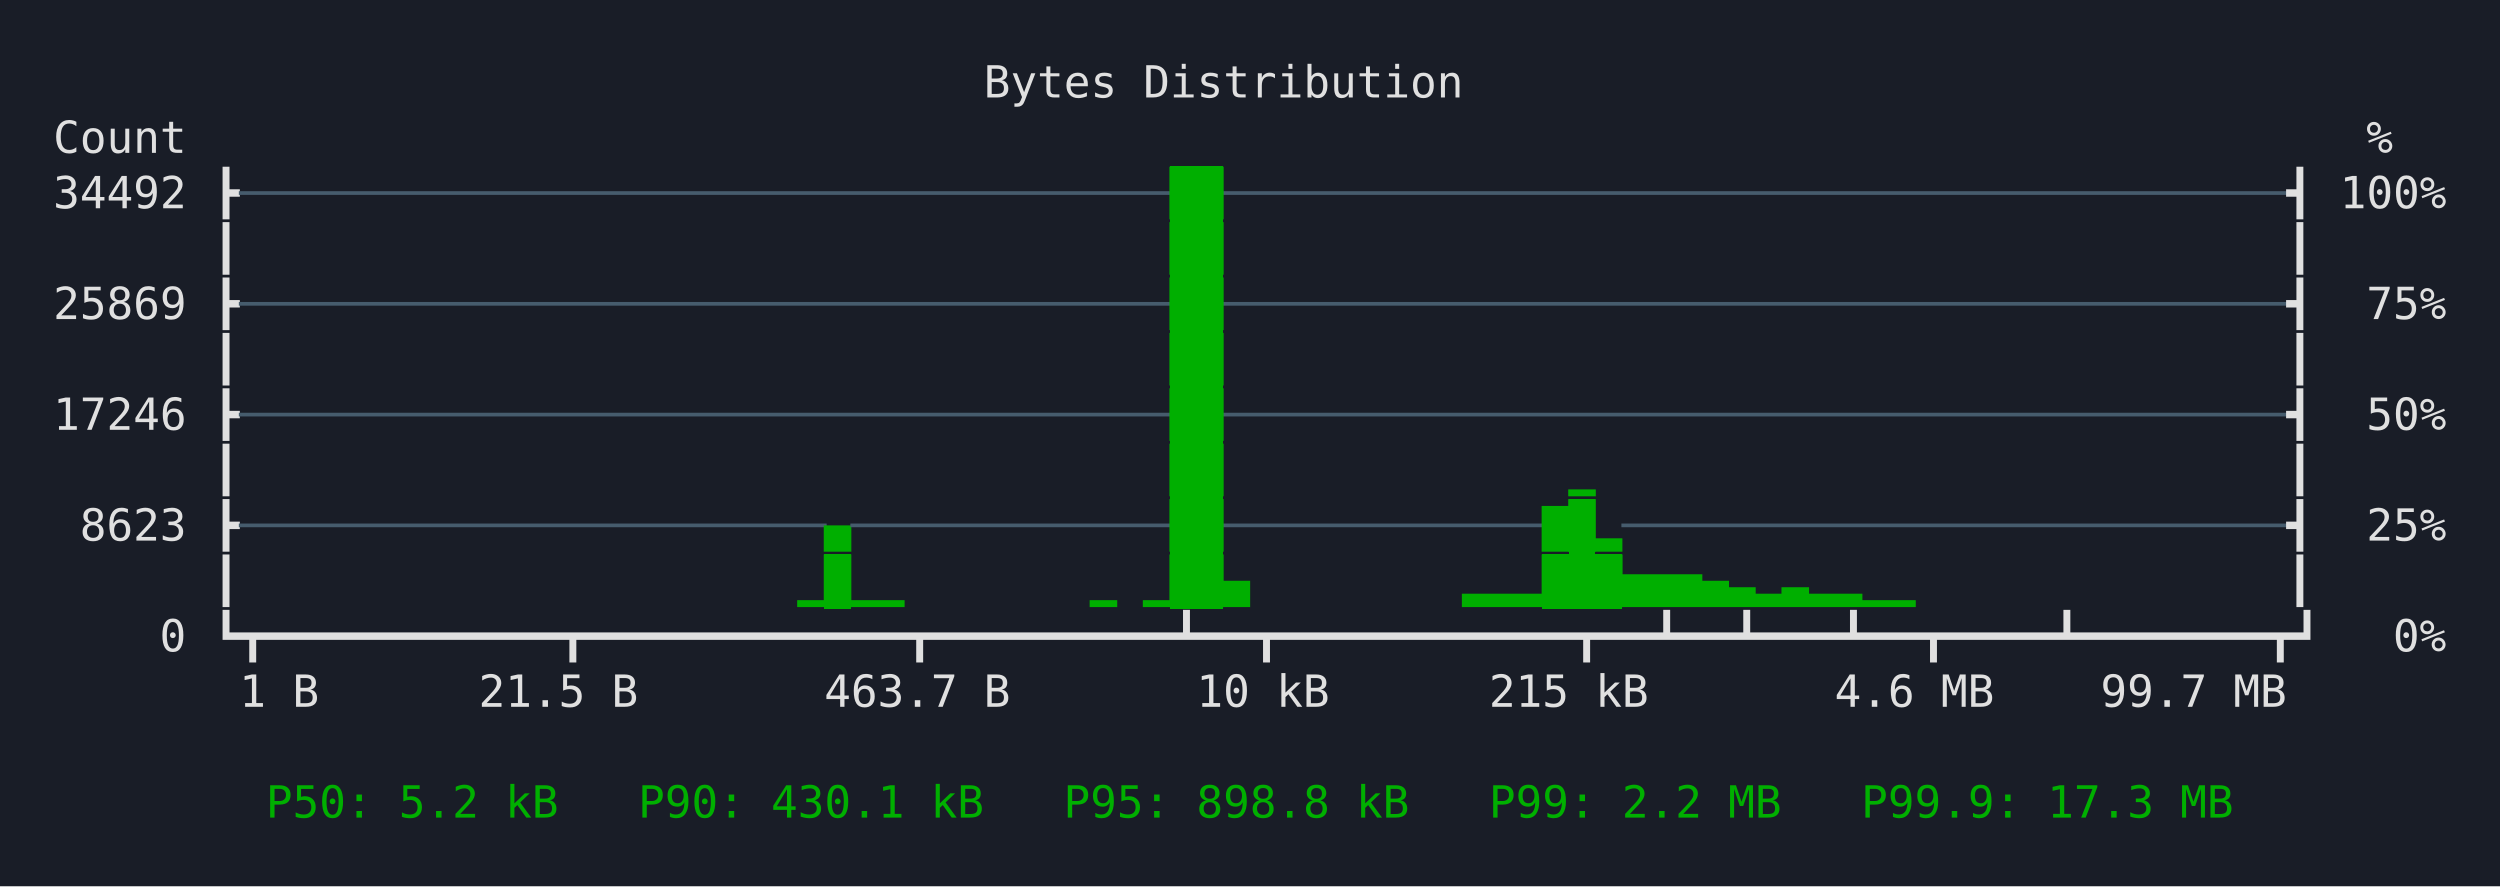
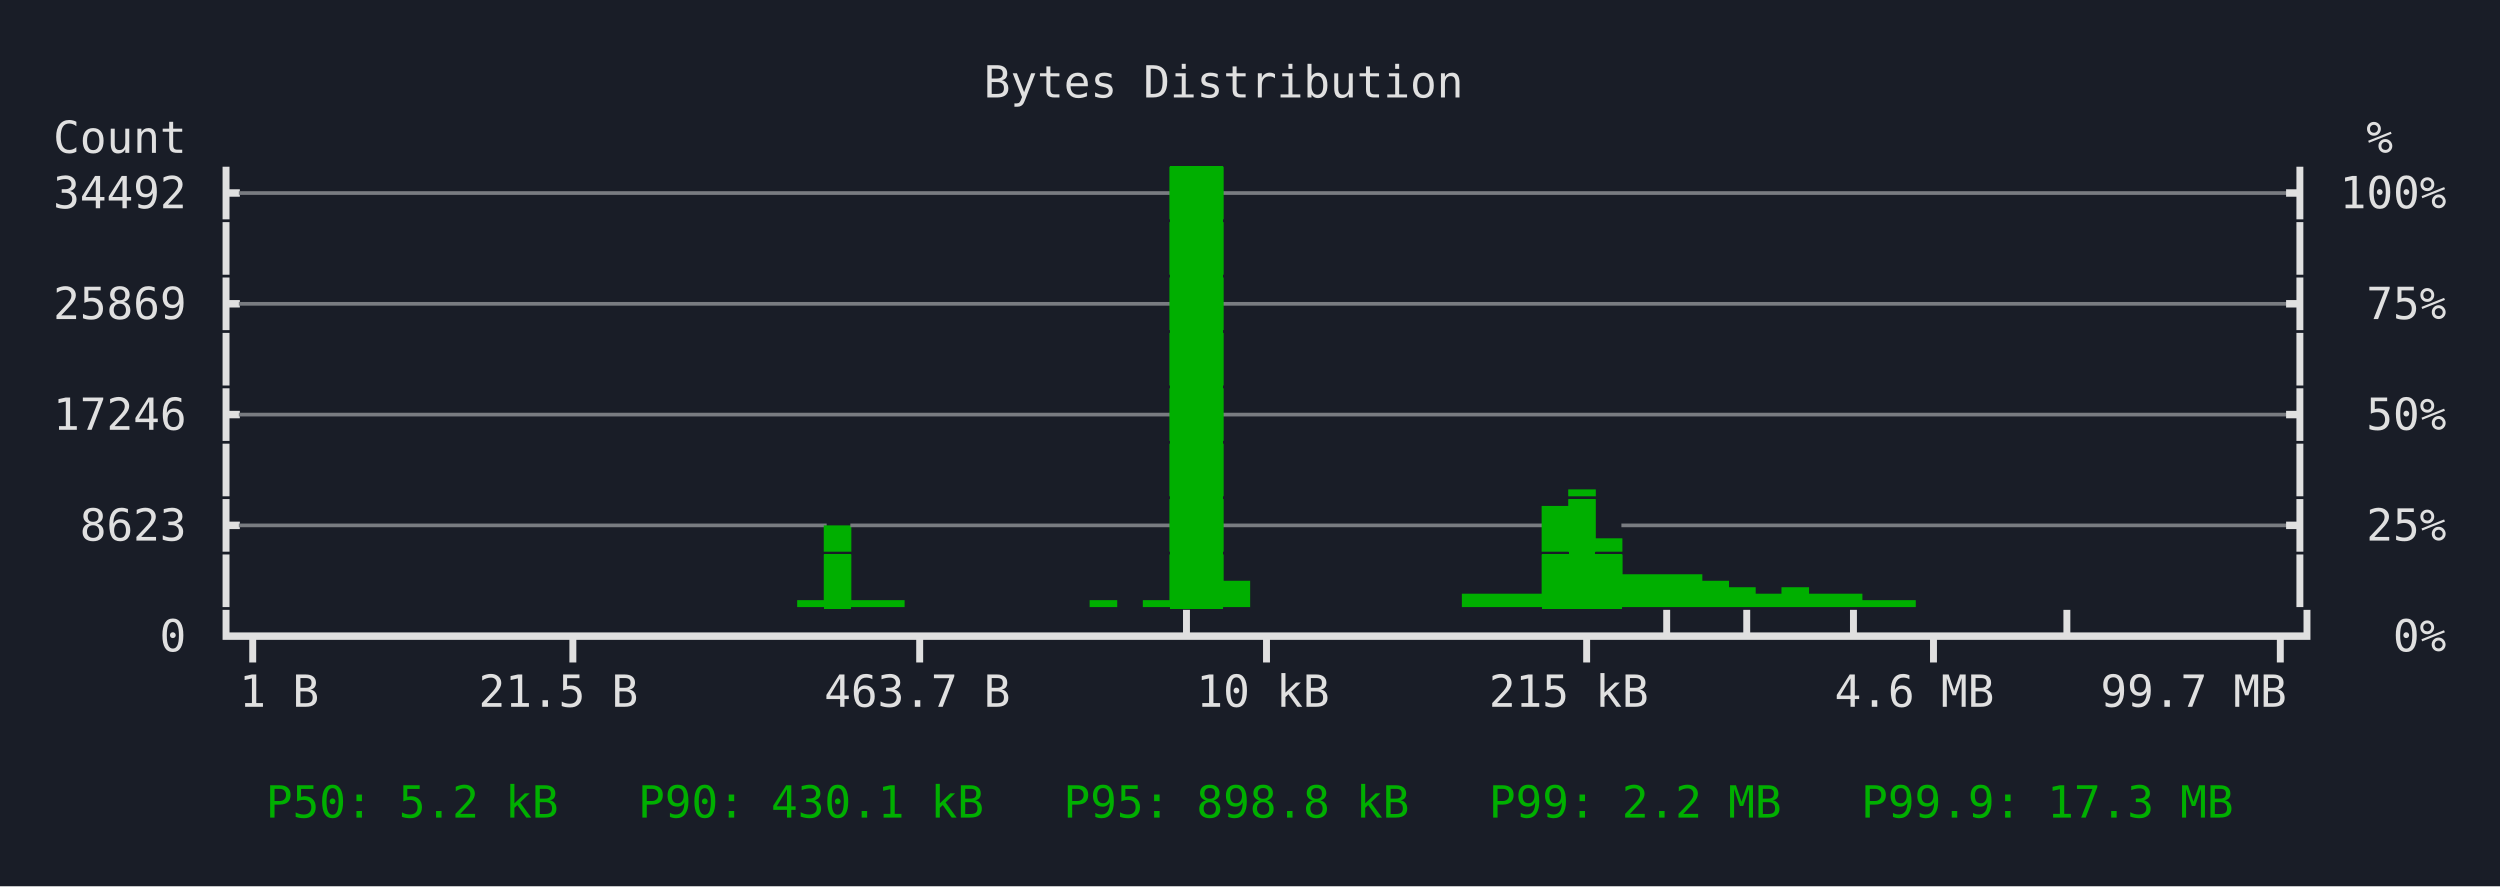
<svg xmlns="http://www.w3.org/2000/svg" width="677" height="240" viewBox="0 0 677 240">
  <rect width="100%" height="100%" fill="#191d27" />
  <g font-family="ui-monospace, 'SF Mono', SFMono-Regular, Menlo, Consolas, 'DejaVu Sans Mono', monospace" font-size="12">
    <rect x="316.8" y="45" width="14.4" height="15" fill="#00af00" shape-rendering="crispEdges" />
    <rect x="316.8" y="60" width="14.4" height="15" fill="#00af00" shape-rendering="crispEdges" />
    <rect x="316.8" y="75" width="14.4" height="15" fill="#00af00" shape-rendering="crispEdges" />
    <rect x="316.8" y="90" width="14.4" height="15" fill="#00af00" shape-rendering="crispEdges" />
    <rect x="316.8" y="105" width="14.4" height="15" fill="#00af00" shape-rendering="crispEdges" />
    <rect x="316.8" y="120" width="14.4" height="15" fill="#00af00" shape-rendering="crispEdges" />
    <rect x="316.8" y="135" width="14.4" height="15" fill="#00af00" shape-rendering="crispEdges" />
    <rect x="424.8" y="135" width="7.2" height="15" fill="#00af00" shape-rendering="crispEdges" />
    <rect x="223.2" y="150" width="7.2" height="15" fill="#00af00" shape-rendering="crispEdges" />
    <rect x="316.8" y="150" width="14.4" height="15" fill="#00af00" shape-rendering="crispEdges" />
    <rect x="417.6" y="150" width="21.6" height="15" fill="#00af00" shape-rendering="crispEdges" />
    <text x="266.4" y="26.4" fill="#e0e0e0" textLength="36" lengthAdjust="spacing">Bytes</text>
    <text x="309.6" y="26.4" fill="#e0e0e0" textLength="86.4" lengthAdjust="spacing">Distribution</text>
    <text x="14.4" y="41.4" fill="#e0e0e0" textLength="36" lengthAdjust="spacing">Count</text>
    <text x="640.8" y="41.4" fill="#e0e0e0">%</text>
    <text x="14.4" y="56.4" fill="#e0e0e0" textLength="36" lengthAdjust="spacing">34492</text>
    <text x="57.6" y="56.4" fill="#e0e0e0">┣</text>
-     <text x="64.8" y="56.4" fill="#465c6d" textLength="252" lengthAdjust="spacing">───────────────────────────────────</text>
-     <text x="331.2" y="56.4" fill="#465c6d" textLength="288" lengthAdjust="spacing">────────────────────────────────────────</text>
+     <text x="64.8" y="56.4" fill="#797c81" textLength="252" lengthAdjust="spacing">───────────────────────────────────</text>
+     <text x="331.2" y="56.4" fill="#797c81" textLength="288" lengthAdjust="spacing">────────────────────────────────────────</text>
    <text x="619.2" y="56.4" fill="#e0e0e0">┫</text>
    <text x="633.6" y="56.4" fill="#e0e0e0" textLength="28.8" lengthAdjust="spacing">100%</text>
    <text x="57.6" y="71.4" fill="#e0e0e0">┃</text>
    <text x="619.2" y="71.4" fill="#e0e0e0">┃</text>
    <text x="14.4" y="86.4" fill="#e0e0e0" textLength="36" lengthAdjust="spacing">25869</text>
    <text x="57.6" y="86.4" fill="#e0e0e0">┣</text>
-     <text x="64.8" y="86.4" fill="#465c6d" textLength="252" lengthAdjust="spacing">───────────────────────────────────</text>
-     <text x="331.2" y="86.4" fill="#465c6d" textLength="288" lengthAdjust="spacing">────────────────────────────────────────</text>
+     <text x="64.8" y="86.4" fill="#797c81" textLength="252" lengthAdjust="spacing">───────────────────────────────────</text>
+     <text x="331.2" y="86.4" fill="#797c81" textLength="288" lengthAdjust="spacing">────────────────────────────────────────</text>
    <text x="619.2" y="86.4" fill="#e0e0e0">┫</text>
    <text x="640.8" y="86.4" fill="#e0e0e0" textLength="21.6" lengthAdjust="spacing">75%</text>
    <text x="57.6" y="101.4" fill="#e0e0e0">┃</text>
    <text x="619.2" y="101.4" fill="#e0e0e0">┃</text>
    <text x="14.4" y="116.4" fill="#e0e0e0" textLength="36" lengthAdjust="spacing">17246</text>
    <text x="57.6" y="116.4" fill="#e0e0e0">┣</text>
-     <text x="64.8" y="116.4" fill="#465c6d" textLength="252" lengthAdjust="spacing">───────────────────────────────────</text>
-     <text x="331.2" y="116.4" fill="#465c6d" textLength="288" lengthAdjust="spacing">────────────────────────────────────────</text>
+     <text x="64.8" y="116.4" fill="#797c81" textLength="252" lengthAdjust="spacing">───────────────────────────────────</text>
+     <text x="331.2" y="116.4" fill="#797c81" textLength="288" lengthAdjust="spacing">────────────────────────────────────────</text>
    <text x="619.2" y="116.4" fill="#e0e0e0">┫</text>
    <text x="640.8" y="116.4" fill="#e0e0e0" textLength="21.6" lengthAdjust="spacing">50%</text>
    <text x="57.6" y="131.4" fill="#e0e0e0">┃</text>
    <text x="424.8" y="131.4" fill="#00af00">▁</text>
    <text x="619.2" y="131.4" fill="#e0e0e0">┃</text>
    <text x="21.6" y="146.4" fill="#e0e0e0" textLength="28.8" lengthAdjust="spacing">8623</text>
    <text x="57.6" y="146.4" fill="#e0e0e0">┣</text>
-     <text x="64.8" y="146.4" fill="#465c6d" textLength="158.4" lengthAdjust="spacing">──────────────────────</text>
+     <text x="64.8" y="146.4" fill="#797c81" textLength="158.4" lengthAdjust="spacing">──────────────────────</text>
    <text x="223.2" y="146.4" fill="#00af00">▄</text>
-     <text x="230.4" y="146.4" fill="#465c6d" textLength="86.4" lengthAdjust="spacing">────────────</text>
-     <text x="331.2" y="146.4" fill="#465c6d" textLength="86.4" lengthAdjust="spacing">────────────</text>
+     <text x="230.4" y="146.4" fill="#797c81" textLength="86.4" lengthAdjust="spacing">────────────</text>
+     <text x="331.2" y="146.4" fill="#797c81" textLength="86.4" lengthAdjust="spacing">────────────</text>
    <text x="417.6" y="146.4" fill="#00af00">▇</text>
    <text x="432" y="146.4" fill="#00af00">▂</text>
-     <text x="439.2" y="146.4" fill="#465c6d" textLength="180" lengthAdjust="spacing">─────────────────────────</text>
+     <text x="439.2" y="146.4" fill="#797c81" textLength="180" lengthAdjust="spacing">─────────────────────────</text>
    <text x="619.2" y="146.4" fill="#e0e0e0">┫</text>
    <text x="640.8" y="146.4" fill="#e0e0e0" textLength="21.6" lengthAdjust="spacing">25%</text>
    <text x="57.6" y="161.4" fill="#e0e0e0">┃</text>
    <text x="216" y="161.4" fill="#00af00">▁</text>
    <text x="230.4" y="161.4" fill="#00af00" textLength="14.4" lengthAdjust="spacing">▁▁</text>
    <text x="295.2" y="161.4" fill="#00af00">▁</text>
    <text x="309.6" y="161.4" fill="#00af00">▁</text>
    <text x="331.2" y="161.4" fill="#00af00">▄</text>
    <text x="396" y="161.4" fill="#00af00" textLength="21.6" lengthAdjust="spacing">▂▂▂</text>
    <text x="439.2" y="161.4" fill="#00af00" textLength="79.2" lengthAdjust="spacing">▅▅▅▄▃▂▃▂▂▁▁</text>
    <text x="619.2" y="161.4" fill="#e0e0e0">┃</text>
    <text x="43.2" y="176.4" fill="#e0e0e0">0</text>
    <text x="57.6" y="176.4" fill="#e0e0e0" textLength="568.8" lengthAdjust="spacing">┗┳━━━━━━━━━━━┳━━━━━━━━━━━━┳━━━━━━━━━┻━━┳━━━━━━━━━━━┳━━┻━━┻━━━┻━━┳━━━━┻━━━━━━━┳┛</text>
    <text x="648" y="176.4" fill="#e0e0e0" textLength="14.4" lengthAdjust="spacing">0%</text>
    <text x="64.8" y="191.4" fill="#e0e0e0">1</text>
    <text x="79.2" y="191.4" fill="#e0e0e0">B</text>
    <text x="129.6" y="191.4" fill="#e0e0e0" textLength="28.8" lengthAdjust="spacing">21.5</text>
    <text x="165.6" y="191.4" fill="#e0e0e0">B</text>
    <text x="223.2" y="191.4" fill="#e0e0e0" textLength="36" lengthAdjust="spacing">463.7</text>
    <text x="266.4" y="191.4" fill="#e0e0e0">B</text>
    <text x="324" y="191.4" fill="#e0e0e0" textLength="14.4" lengthAdjust="spacing">10</text>
    <text x="345.6" y="191.4" fill="#e0e0e0" textLength="14.4" lengthAdjust="spacing">kB</text>
    <text x="403.2" y="191.4" fill="#e0e0e0" textLength="21.6" lengthAdjust="spacing">215</text>
    <text x="432" y="191.4" fill="#e0e0e0" textLength="14.4" lengthAdjust="spacing">kB</text>
    <text x="496.8" y="191.4" fill="#e0e0e0" textLength="21.6" lengthAdjust="spacing">4.6</text>
    <text x="525.6" y="191.4" fill="#e0e0e0" textLength="14.4" lengthAdjust="spacing">MB</text>
    <text x="568.8" y="191.4" fill="#e0e0e0" textLength="28.8" lengthAdjust="spacing">99.7</text>
    <text x="604.8" y="191.4" fill="#e0e0e0" textLength="14.4" lengthAdjust="spacing">MB</text>
    <text x="72" y="221.4" fill="#00af00" textLength="28.8" lengthAdjust="spacing">P50:</text>
    <text x="108" y="221.4" fill="#00af00" textLength="21.6" lengthAdjust="spacing">5.2</text>
    <text x="136.8" y="221.4" fill="#00af00" textLength="14.4" lengthAdjust="spacing">kB</text>
    <text x="172.8" y="221.4" fill="#00af00" textLength="28.8" lengthAdjust="spacing">P90:</text>
    <text x="208.8" y="221.4" fill="#00af00" textLength="36" lengthAdjust="spacing">430.1</text>
    <text x="252" y="221.4" fill="#00af00" textLength="14.4" lengthAdjust="spacing">kB</text>
    <text x="288" y="221.4" fill="#00af00" textLength="28.8" lengthAdjust="spacing">P95:</text>
    <text x="324" y="221.4" fill="#00af00" textLength="36" lengthAdjust="spacing">898.8</text>
    <text x="367.2" y="221.4" fill="#00af00" textLength="14.4" lengthAdjust="spacing">kB</text>
    <text x="403.2" y="221.4" fill="#00af00" textLength="28.8" lengthAdjust="spacing">P99:</text>
    <text x="439.2" y="221.4" fill="#00af00" textLength="21.6" lengthAdjust="spacing">2.2</text>
    <text x="468" y="221.4" fill="#00af00" textLength="14.4" lengthAdjust="spacing">MB</text>
    <text x="504" y="221.4" fill="#00af00" textLength="43.2" lengthAdjust="spacing">P99.9:</text>
    <text x="554.4" y="221.4" fill="#00af00" textLength="28.8" lengthAdjust="spacing">17.3</text>
    <text x="590.4" y="221.4" fill="#00af00" textLength="14.4" lengthAdjust="spacing">MB</text>
    <text x="316.8" y="56.4" fill="#00af00" textLength="14.4" lengthAdjust="spacing">██</text>
    <text x="316.8" y="71.4" fill="#00af00" textLength="14.4" lengthAdjust="spacing">██</text>
    <text x="316.8" y="86.4" fill="#00af00" textLength="14.4" lengthAdjust="spacing">██</text>
    <text x="316.8" y="101.4" fill="#00af00" textLength="14.4" lengthAdjust="spacing">██</text>
    <text x="316.8" y="116.4" fill="#00af00" textLength="14.4" lengthAdjust="spacing">██</text>
    <text x="316.8" y="131.4" fill="#00af00" textLength="14.4" lengthAdjust="spacing">██</text>
    <text x="316.8" y="146.4" fill="#00af00" textLength="14.4" lengthAdjust="spacing">██</text>
    <text x="424.8" y="146.4" fill="#00af00">█</text>
    <text x="223.2" y="161.4" fill="#00af00">█</text>
    <text x="316.8" y="161.4" fill="#00af00" textLength="14.4" lengthAdjust="spacing">██</text>
    <text x="417.6" y="161.4" fill="#00af00" textLength="21.6" lengthAdjust="spacing">███</text>
  </g>
</svg>
